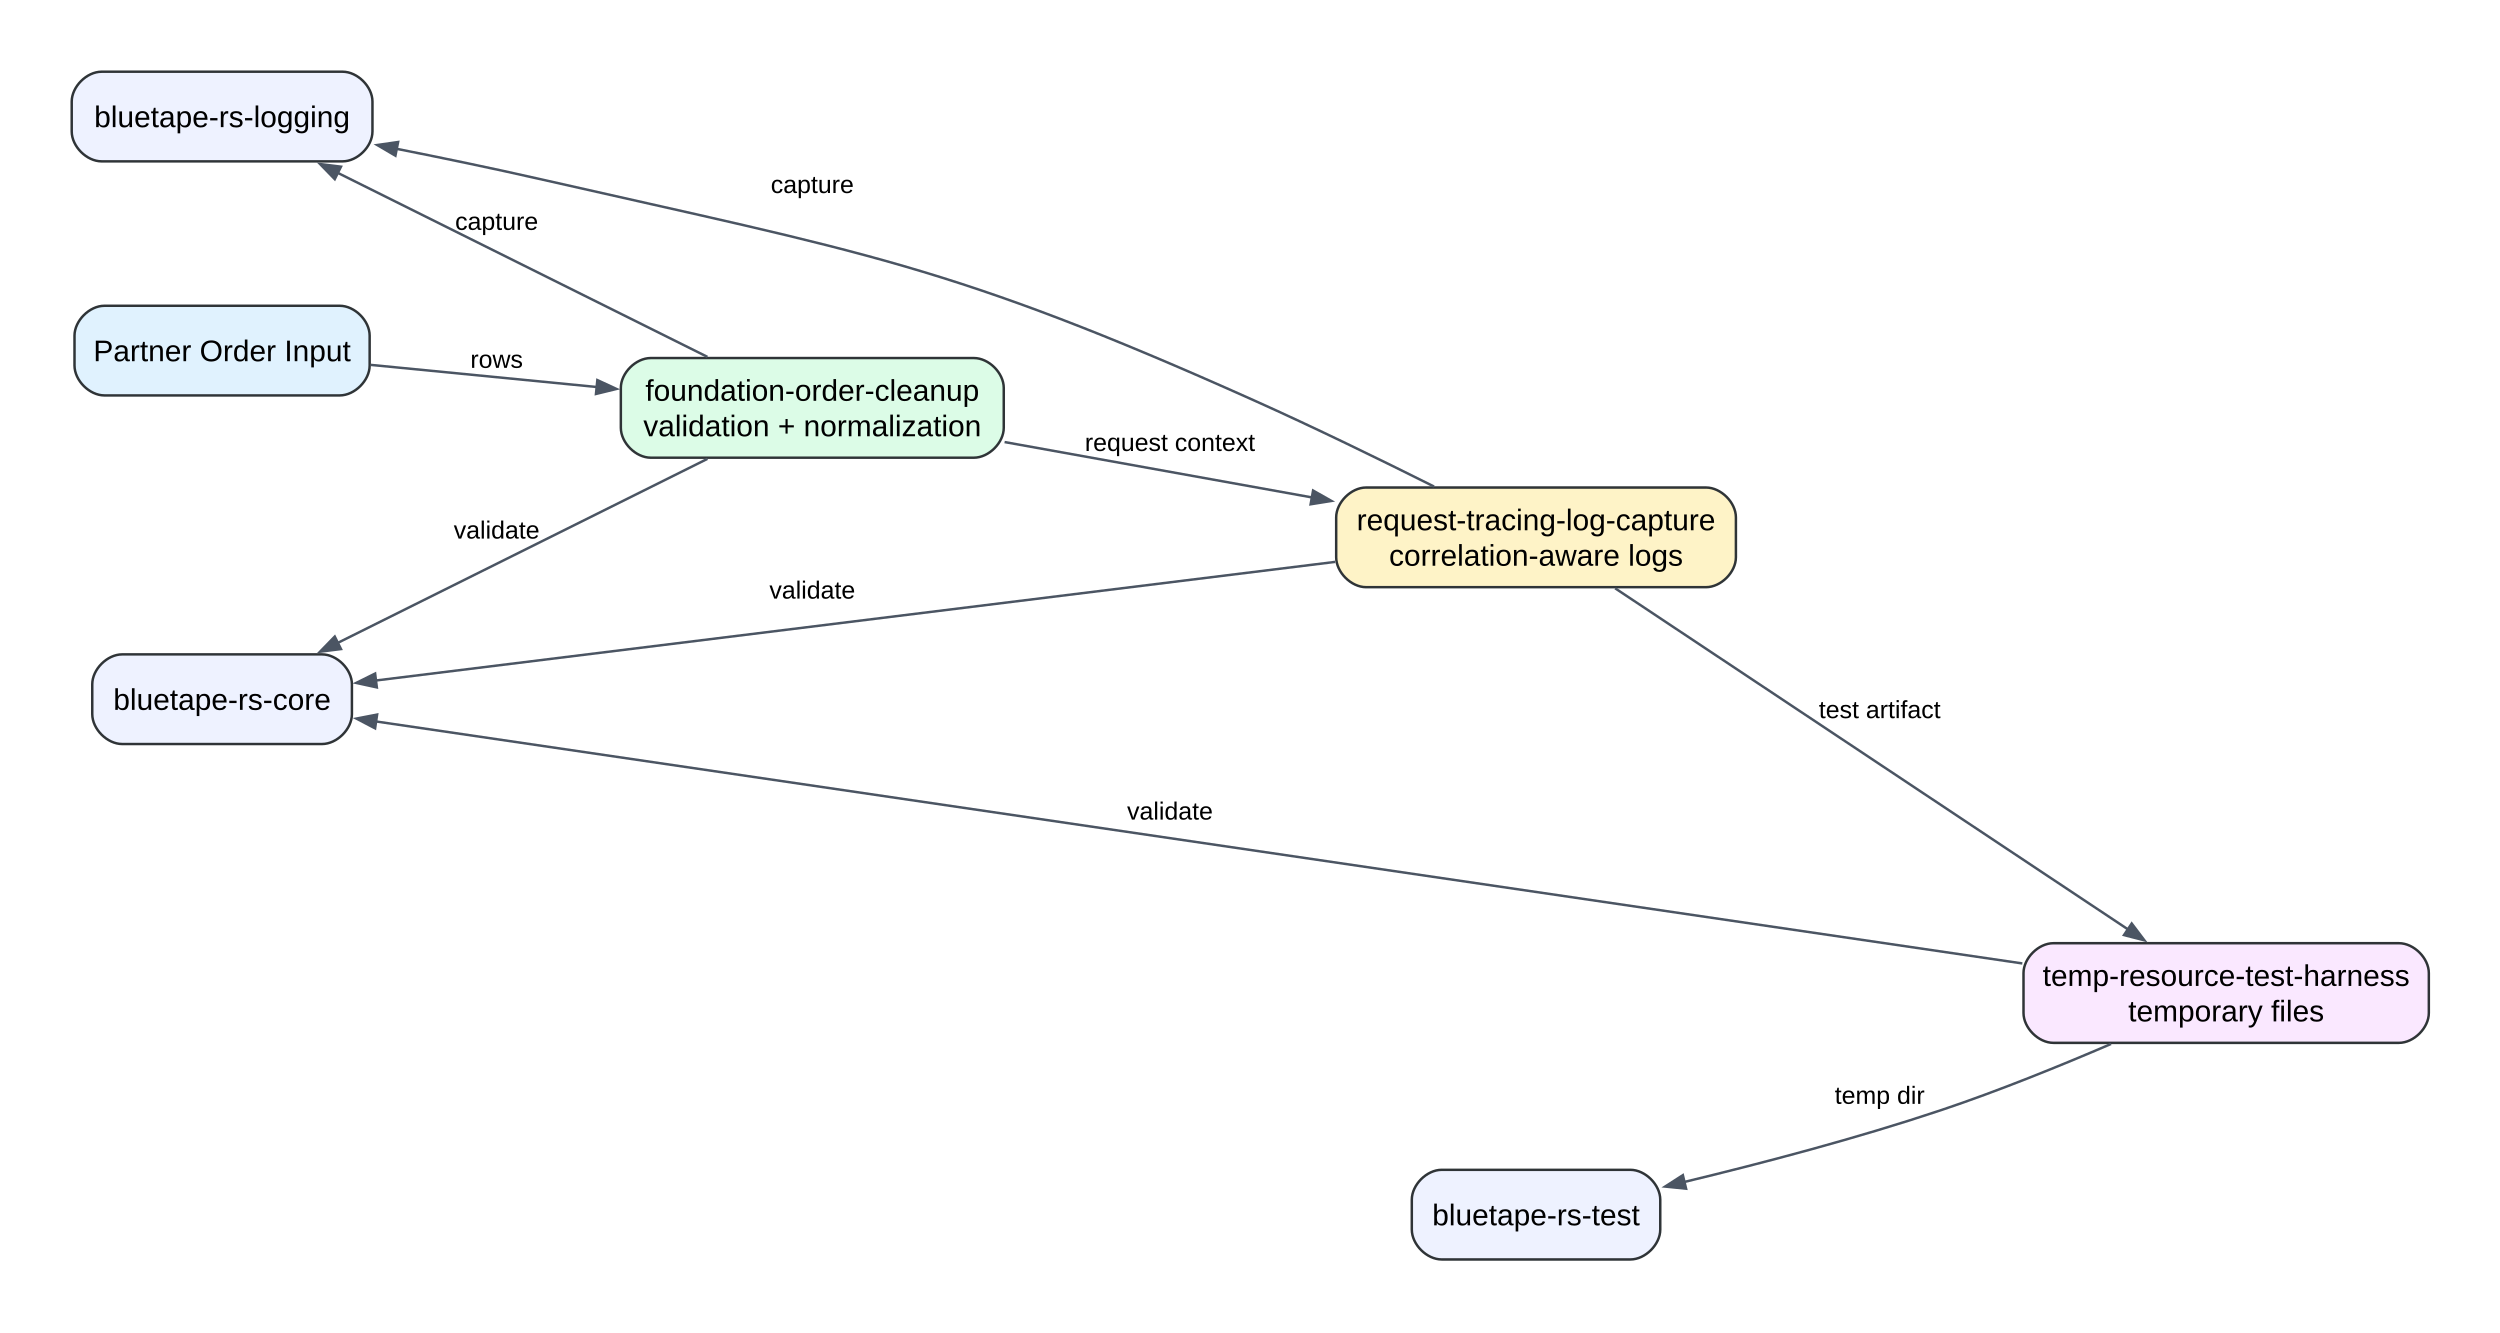
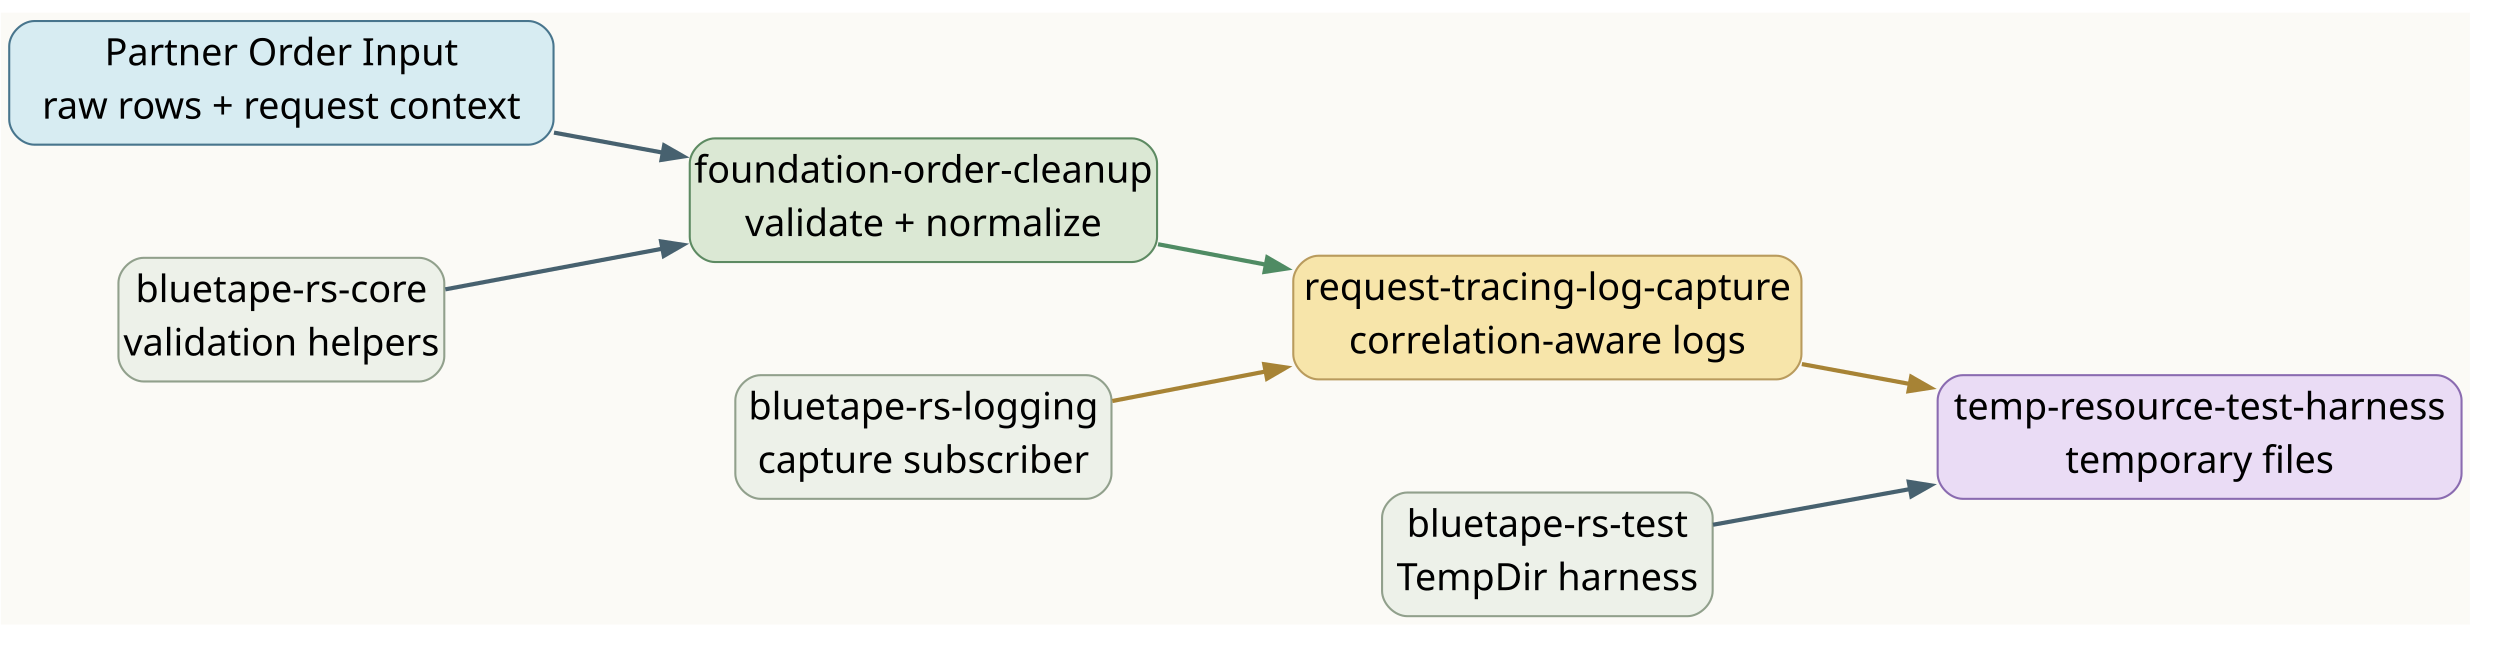
- <svg xmlns="http://www.w3.org/2000/svg" width="1004pt" height="535pt" viewBox="0.00 0.00 1004.00 535.00">
-   <g id="graph0" class="graph" transform="scale(1 1) rotate(0) translate(28.8 505.8)">
+ <svg xmlns="http://www.w3.org/2000/svg" width="1207pt" height="321pt" viewBox="14.00 14.00 1193.00 306.00">
+   <g id="graph0" class="graph" transform="scale(1 1) rotate(0) translate(18.4 302.4)">
+     <polygon fill="#fbfaf6" stroke="none" points="-4,4 -4,-288 1174.25,-288 1174.25,4 -4,4" />
    <g id="node1" class="node">
-       <path fill="#e0f2fe" stroke="#2f3437" d="M107.65,-383C107.65,-383 13.12,-383 13.12,-383 7.12,-383 1.12,-377 1.12,-371 1.12,-371 1.12,-359 1.12,-359 1.12,-353 7.12,-347 13.12,-347 13.12,-347 107.65,-347 107.65,-347 113.65,-347 119.65,-353 119.65,-359 119.65,-359 119.65,-371 119.65,-371 119.65,-377 113.65,-383 107.65,-383" />
-       <text xml:space="preserve" text-anchor="middle" x="60.39" y="-360.73" font-family="Arial" font-size="12.00">Partner Order Input</text>
+       <path fill="#d7ecf2" stroke="#48758d" d="M247.75,-284C247.75,-284 12,-284 12,-284 6,-284 0,-278 0,-272 0,-272 0,-237 0,-237 0,-231 6,-225 12,-225 12,-225 247.75,-225 247.75,-225 253.75,-225 259.75,-231 259.75,-237 259.75,-237 259.75,-272 259.75,-272 259.75,-278 253.75,-284 247.75,-284" />
+       <text xml:space="preserve" text-anchor="middle" x="129.88" y="-262.9" font-family="Architects Daughter" font-size="18.00">Partner Order Input</text>
+       <text xml:space="preserve" text-anchor="middle" x="129.88" y="-237.4" font-family="Architects Daughter" font-size="18.00">raw rows + request context</text>
    </g>
    <g id="node2" class="node">
-       <path fill="#dcfce7" stroke="#2f3437" d="M362.31,-362.01C362.31,-362.01 232.53,-362.01 232.53,-362.01 226.53,-362.01 220.53,-356.01 220.53,-350.01 220.53,-350.01 220.53,-333.99 220.53,-333.99 220.53,-327.99 226.53,-321.99 232.53,-321.99 232.53,-321.99 362.31,-321.99 362.31,-321.99 368.31,-321.99 374.31,-327.99 374.31,-333.99 374.31,-333.99 374.31,-350.01 374.31,-350.01 374.31,-356.01 368.31,-362.01 362.31,-362.01" />
-       <text xml:space="preserve" text-anchor="middle" x="297.42" y="-344.85" font-family="Arial" font-size="12.00">foundation-order-cleanup</text>
-       <text xml:space="preserve" text-anchor="middle" x="297.42" y="-330.6" font-family="Arial" font-size="12.00">validation + normalization</text>
+       <path fill="#dbe8d4" stroke="#5d8a62" d="M535.75,-228C535.75,-228 336.75,-228 336.75,-228 330.75,-228 324.75,-222 324.75,-216 324.75,-216 324.75,-181 324.75,-181 324.75,-175 330.75,-169 336.75,-169 336.75,-169 535.75,-169 535.75,-169 541.75,-169 547.75,-175 547.75,-181 547.75,-181 547.75,-216 547.75,-216 547.75,-222 541.75,-228 535.75,-228" />
+       <text xml:space="preserve" text-anchor="middle" x="436.25" y="-206.9" font-family="Architects Daughter" font-size="18.00">foundation-order-cleanup</text>
+       <text xml:space="preserve" text-anchor="middle" x="436.25" y="-181.4" font-family="Architects Daughter" font-size="18.00">validate + normalize</text>
    </g>
    <g id="edge1" class="edge">
-       <path fill="none" stroke="#4b5563" d="M120.09,-359.26C147.57,-356.57 180.83,-353.31 211.02,-350.36" />
-       <polygon fill="#4b5563" stroke="#4b5563" points="211.09,-353.16 218.78,-349.6 210.54,-347.59 211.09,-353.16" />
-       <text xml:space="preserve" text-anchor="middle" x="170.65" y="-358.06" font-family="Arial" font-size="10.00">rows</text>
+       <path fill="none" stroke="#47616f" stroke-width="2" d="M259.96,-230.75C277.21,-227.58 294.88,-224.33 312.03,-221.17" />
+       <polygon fill="#47616f" stroke="#47616f" stroke-width="2" points="312.54,-224.63 321.74,-219.38 311.28,-217.75 312.54,-224.63" />
    </g>
    <g id="node3" class="node">
-       <path fill="#fef3c7" stroke="#2f3437" d="M656.34,-310.01C656.34,-310.01 519.81,-310.01 519.81,-310.01 513.81,-310.01 507.81,-304.01 507.81,-298.01 507.81,-298.01 507.81,-281.99 507.81,-281.99 507.81,-275.99 513.81,-269.99 519.81,-269.99 519.81,-269.99 656.34,-269.99 656.34,-269.99 662.34,-269.99 668.34,-275.99 668.34,-281.99 668.34,-281.99 668.34,-298.01 668.34,-298.01 668.34,-304.01 662.34,-310.01 656.34,-310.01" />
-       <text xml:space="preserve" text-anchor="middle" x="588.07" y="-292.85" font-family="Arial" font-size="12.00">request-tracing-log-capture</text>
-       <text xml:space="preserve" text-anchor="middle" x="588.07" y="-278.6" font-family="Arial" font-size="12.00">correlation-aware logs</text>
+       <path fill="#f7e5aa" stroke="#b99b5d" d="M843.25,-172C843.25,-172 624.75,-172 624.75,-172 618.75,-172 612.75,-166 612.75,-160 612.75,-160 612.75,-125 612.75,-125 612.75,-119 618.75,-113 624.75,-113 624.75,-113 843.25,-113 843.25,-113 849.25,-113 855.25,-119 855.25,-125 855.25,-125 855.25,-160 855.25,-160 855.25,-166 849.25,-172 843.25,-172" />
+       <text xml:space="preserve" text-anchor="middle" x="734" y="-150.9" font-family="Architects Daughter" font-size="18.00">request-tracing-log-capture</text>
+       <text xml:space="preserve" text-anchor="middle" x="734" y="-125.4" font-family="Architects Daughter" font-size="18.00">correlation-aware logs</text>
    </g>
    <g id="edge2" class="edge">
-       <path fill="none" stroke="#4b5563" d="M374.64,-328.27C412.68,-321.42 458.92,-313.09 498.53,-305.95" />
-       <polygon fill="#4b5563" stroke="#4b5563" points="498.53,-308.8 505.91,-304.62 497.54,-303.28 498.53,-308.8" />
-       <text xml:space="preserve" text-anchor="middle" x="441.06" y="-324.69" font-family="Arial" font-size="10.00">request context</text>
+       <path fill="none" stroke="#4f8b63" stroke-width="2" d="M548.22,-177.49C565.02,-174.31 582.5,-171 599.71,-167.74" />
+       <polygon fill="#4f8b63" stroke="#4f8b63" stroke-width="2" points="600.35,-171.18 609.52,-165.88 599.04,-164.3 600.35,-171.18" />
    </g>
    <g id="node4" class="node">
-       <path fill="#fae8ff" stroke="#2f3437" d="M934.62,-127.01C934.62,-127.01 795.84,-127.01 795.84,-127.01 789.84,-127.01 783.84,-121.01 783.84,-115.01 783.84,-115.01 783.84,-98.99 783.84,-98.99 783.84,-92.99 789.84,-86.99 795.84,-86.99 795.84,-86.99 934.62,-86.99 934.62,-86.99 940.62,-86.99 946.62,-92.99 946.62,-98.99 946.62,-98.99 946.62,-115.01 946.62,-115.01 946.62,-121.01 940.62,-127.01 934.62,-127.01" />
-       <text xml:space="preserve" text-anchor="middle" x="865.23" y="-109.85" font-family="Arial" font-size="12.00">temp-resource-test-harness</text>
-       <text xml:space="preserve" text-anchor="middle" x="865.23" y="-95.6" font-family="Arial" font-size="12.00">temporary files</text>
+       <path fill="#eadcf5" stroke="#8a6bb0" d="M1158.25,-115C1158.25,-115 932.25,-115 932.25,-115 926.25,-115 920.25,-109 920.25,-103 920.25,-103 920.25,-68 920.25,-68 920.25,-62 926.25,-56 932.25,-56 932.25,-56 1158.25,-56 1158.25,-56 1164.25,-56 1170.25,-62 1170.25,-68 1170.25,-68 1170.25,-103 1170.25,-103 1170.25,-109 1164.25,-115 1158.25,-115" />
+       <text xml:space="preserve" text-anchor="middle" x="1045.25" y="-93.9" font-family="Architects Daughter" font-size="18.00">temp-resource-test-harness</text>
+       <text xml:space="preserve" text-anchor="middle" x="1045.25" y="-68.4" font-family="Architects Daughter" font-size="18.00">temporary files</text>
    </g>
    <g id="edge3" class="edge">
-       <path fill="none" stroke="#4b5563" d="M619.84,-269.54C670.36,-235.94 770.79,-169.14 825.88,-132.51" />
-       <polygon fill="#4b5563" stroke="#4b5563" points="827.29,-134.93 832.4,-128.17 824.19,-130.27 827.29,-134.93" />
-       <text xml:space="preserve" text-anchor="middle" x="726.09" y="-217.39" font-family="Arial" font-size="10.00">test artifact</text>
+       <path fill="none" stroke="#a78335" stroke-width="2" d="M855.45,-120.3C872.36,-117.18 889.84,-113.96 907.03,-110.79" />
+       <polygon fill="#a78335" stroke="#a78335" stroke-width="2" points="907.62,-114.24 916.82,-108.99 906.35,-107.36 907.62,-114.24" />
    </g>
    <g id="node5" class="node">
-       <path fill="#eef2ff" stroke="#2f3437" d="M100.53,-243C100.53,-243 20.25,-243 20.25,-243 14.25,-243 8.25,-237 8.25,-231 8.25,-231 8.25,-219 8.25,-219 8.25,-213 14.25,-207 20.25,-207 20.25,-207 100.53,-207 100.53,-207 106.53,-207 112.53,-213 112.53,-219 112.53,-219 112.53,-231 112.53,-231 112.53,-237 106.53,-243 100.53,-243" />
-       <text xml:space="preserve" text-anchor="middle" x="60.39" y="-220.72" font-family="Arial" font-size="12.00">bluetape-rs-core</text>
+       <path fill="#edf1e9" stroke="#91a08c" d="M195.62,-171C195.62,-171 64.12,-171 64.12,-171 58.13,-171 52.12,-165 52.12,-159 52.12,-159 52.12,-124 52.12,-124 52.12,-118 58.12,-112 64.12,-112 64.12,-112 195.62,-112 195.62,-112 201.62,-112 207.62,-118 207.62,-124 207.62,-124 207.62,-159 207.62,-159 207.62,-165 201.62,-171 195.62,-171" />
+       <text xml:space="preserve" text-anchor="middle" x="129.88" y="-149.9" font-family="Architects Daughter" font-size="18.00">bluetape-rs-core</text>
+       <text xml:space="preserve" text-anchor="middle" x="129.88" y="-124.4" font-family="Architects Daughter" font-size="18.00">validation helpers</text>
    </g>
    <g id="edge4" class="edge">
-       <path fill="none" stroke="#4b5563" d="M106.68,-247.54C149.67,-268.95 213.74,-300.84 255.31,-321.53" />
-       <polygon fill="#4b5563" stroke="#4b5563" points="108.14,-245.14 99.73,-244.08 105.64,-250.16 108.14,-245.14" />
-       <text xml:space="preserve" text-anchor="middle" x="170.65" y="-289.51" font-family="Arial" font-size="10.00">validate</text>
+       <path fill="none" stroke="#47616f" stroke-width="2" d="M208.08,-155.96C239.53,-161.85 276.67,-168.8 311.71,-175.37" />
+       <polygon fill="#47616f" stroke="#47616f" stroke-width="2" points="311.07,-178.81 321.54,-177.21 312.36,-171.92 311.07,-178.81" />
+     </g>
+     <g id="node6" class="node">
+       <path fill="#edf1e9" stroke="#91a08c" d="M514,-115C514,-115 358.5,-115 358.5,-115 352.5,-115 346.5,-109 346.5,-103 346.5,-103 346.5,-68 346.5,-68 346.5,-62 352.5,-56 358.5,-56 358.5,-56 514,-56 514,-56 520,-56 526,-62 526,-68 526,-68 526,-103 526,-103 526,-109 520,-115 514,-115" />
+       <text xml:space="preserve" text-anchor="middle" x="436.25" y="-93.9" font-family="Architects Daughter" font-size="18.00">bluetape-rs-logging</text>
+       <text xml:space="preserve" text-anchor="middle" x="436.25" y="-68.4" font-family="Architects Daughter" font-size="18.00">capture subscriber</text>
    </g>
    <g id="edge5" class="edge">
-       <path fill="none" stroke="#4b5563" d="M121.95,-232.49C217.1,-244.25 401.64,-267.07 507.42,-280.15" />
-       <polygon fill="#4b5563" stroke="#4b5563" points="122.54,-229.74 114.25,-231.54 121.85,-235.3 122.54,-229.74" />
-       <text xml:space="preserve" text-anchor="middle" x="297.42" y="-265.39" font-family="Arial" font-size="10.00">validate</text>
+       <path fill="none" stroke="#a78335" stroke-width="2" d="M526.39,-102.68C549.52,-107.14 574.94,-112.04 599.81,-116.83" />
+       <polygon fill="#a78335" stroke="#a78335" stroke-width="2" points="598.9,-120.22 609.38,-118.67 600.22,-113.35 598.9,-120.22" />
+     </g>
+     <g id="node7" class="node">
+       <path fill="#edf1e9" stroke="#91a08c" d="M800.88,-59C800.88,-59 667.12,-59 667.12,-59 661.12,-59 655.12,-53 655.12,-47 655.12,-47 655.12,-12 655.12,-12 655.12,-6 661.12,0 667.12,0 667.12,0 800.88,0 800.88,0 806.88,0 812.88,-6 812.88,-12 812.88,-12 812.88,-47 812.88,-47 812.88,-53 806.88,-59 800.88,-59" />
+       <text xml:space="preserve" text-anchor="middle" x="734" y="-37.9" font-family="Architects Daughter" font-size="18.00">bluetape-rs-test</text>
+       <text xml:space="preserve" text-anchor="middle" x="734" y="-12.4" font-family="Architects Daughter" font-size="18.00">TempDir harness</text>
    </g>
    <g id="edge6" class="edge">
-       <path fill="none" stroke="#4b5563" d="M121.92,-216.1C264.64,-195.13 622.3,-142.56 783.37,-118.88" />
-       <polygon fill="#4b5563" stroke="#4b5563" points="121.84,-213.29 114.33,-217.22 122.65,-218.83 121.84,-213.29" />
-       <text xml:space="preserve" text-anchor="middle" x="441.06" y="-176.65" font-family="Arial" font-size="10.00">validate</text>
-     </g>
-     <g id="node6" class="node">
-       <path fill="#eef2ff" stroke="#2f3437" d="M108.78,-477C108.78,-477 12,-477 12,-477 6,-477 0,-471 0,-465 0,-465 0,-453 0,-453 0,-447 6,-441 12,-441 12,-441 108.78,-441 108.78,-441 114.78,-441 120.78,-447 120.78,-453 120.78,-453 120.78,-465 120.78,-465 120.78,-471 114.78,-477 108.78,-477" />
-       <text xml:space="preserve" text-anchor="middle" x="60.39" y="-454.73" font-family="Arial" font-size="12.00">bluetape-rs-logging</text>
-     </g>
-     <g id="edge7" class="edge">
-       <path fill="none" stroke="#4b5563" d="M106.68,-436.46C149.67,-415.05 213.74,-383.16 255.31,-362.47" />
-       <polygon fill="#4b5563" stroke="#4b5563" points="105.64,-433.84 99.73,-439.92 108.14,-438.86 105.64,-433.84" />
-       <text xml:space="preserve" text-anchor="middle" x="170.65" y="-413.48" font-family="Arial" font-size="10.00">capture</text>
-     </g>
-     <g id="edge8" class="edge">
-       <path fill="none" stroke="#4b5563" d="M130.48,-446.03C149.05,-442.35 169.09,-438.19 187.53,-434 317.87,-404.36 352.84,-399.68 474.81,-345 499.07,-334.12 525.82,-321.06 547.12,-310.4" />
-       <polygon fill="#4b5563" stroke="#4b5563" points="130,-443.27 122.69,-447.56 131.08,-448.77 130,-443.27" />
-       <text xml:space="preserve" text-anchor="middle" x="297.42" y="-428.28" font-family="Arial" font-size="10.00">capture</text>
-     </g>
-     <g id="node7" class="node">
-       <path fill="#eef2ff" stroke="#2f3437" d="M625.96,-36C625.96,-36 550.18,-36 550.18,-36 544.18,-36 538.18,-30 538.18,-24 538.18,-24 538.18,-12 538.18,-12 538.18,-6 544.18,0 550.18,0 550.18,0 625.96,0 625.96,0 631.96,0 637.96,-6 637.96,-12 637.96,-12 637.96,-24 637.96,-24 637.96,-30 631.96,-36 625.96,-36" />
-       <text xml:space="preserve" text-anchor="middle" x="588.07" y="-13.72" font-family="Arial" font-size="12.00">bluetape-rs-test</text>
-     </g>
-     <g id="edge9" class="edge">
-       <path fill="none" stroke="#4b5563" d="M647.39,-31.07C678.42,-38.54 717.04,-48.67 750.84,-60 773.67,-67.65 798.44,-77.71 818.99,-86.55" />
-       <polygon fill="#4b5563" stroke="#4b5563" points="648.34,-28.42 639.91,-29.28 647.04,-33.86 648.34,-28.42" />
-       <text xml:space="preserve" text-anchor="middle" x="726.09" y="-62.5" font-family="Arial" font-size="10.00">temp dir</text>
+       <path fill="none" stroke="#47616f" stroke-width="2" d="M813.04,-43.63C841.63,-48.81 874.89,-54.83 907.13,-60.67" />
+       <polygon fill="#47616f" stroke="#47616f" stroke-width="2" points="906.46,-64.11 916.92,-62.44 907.71,-57.22 906.46,-64.11" />
    </g>
  </g>
</svg>
